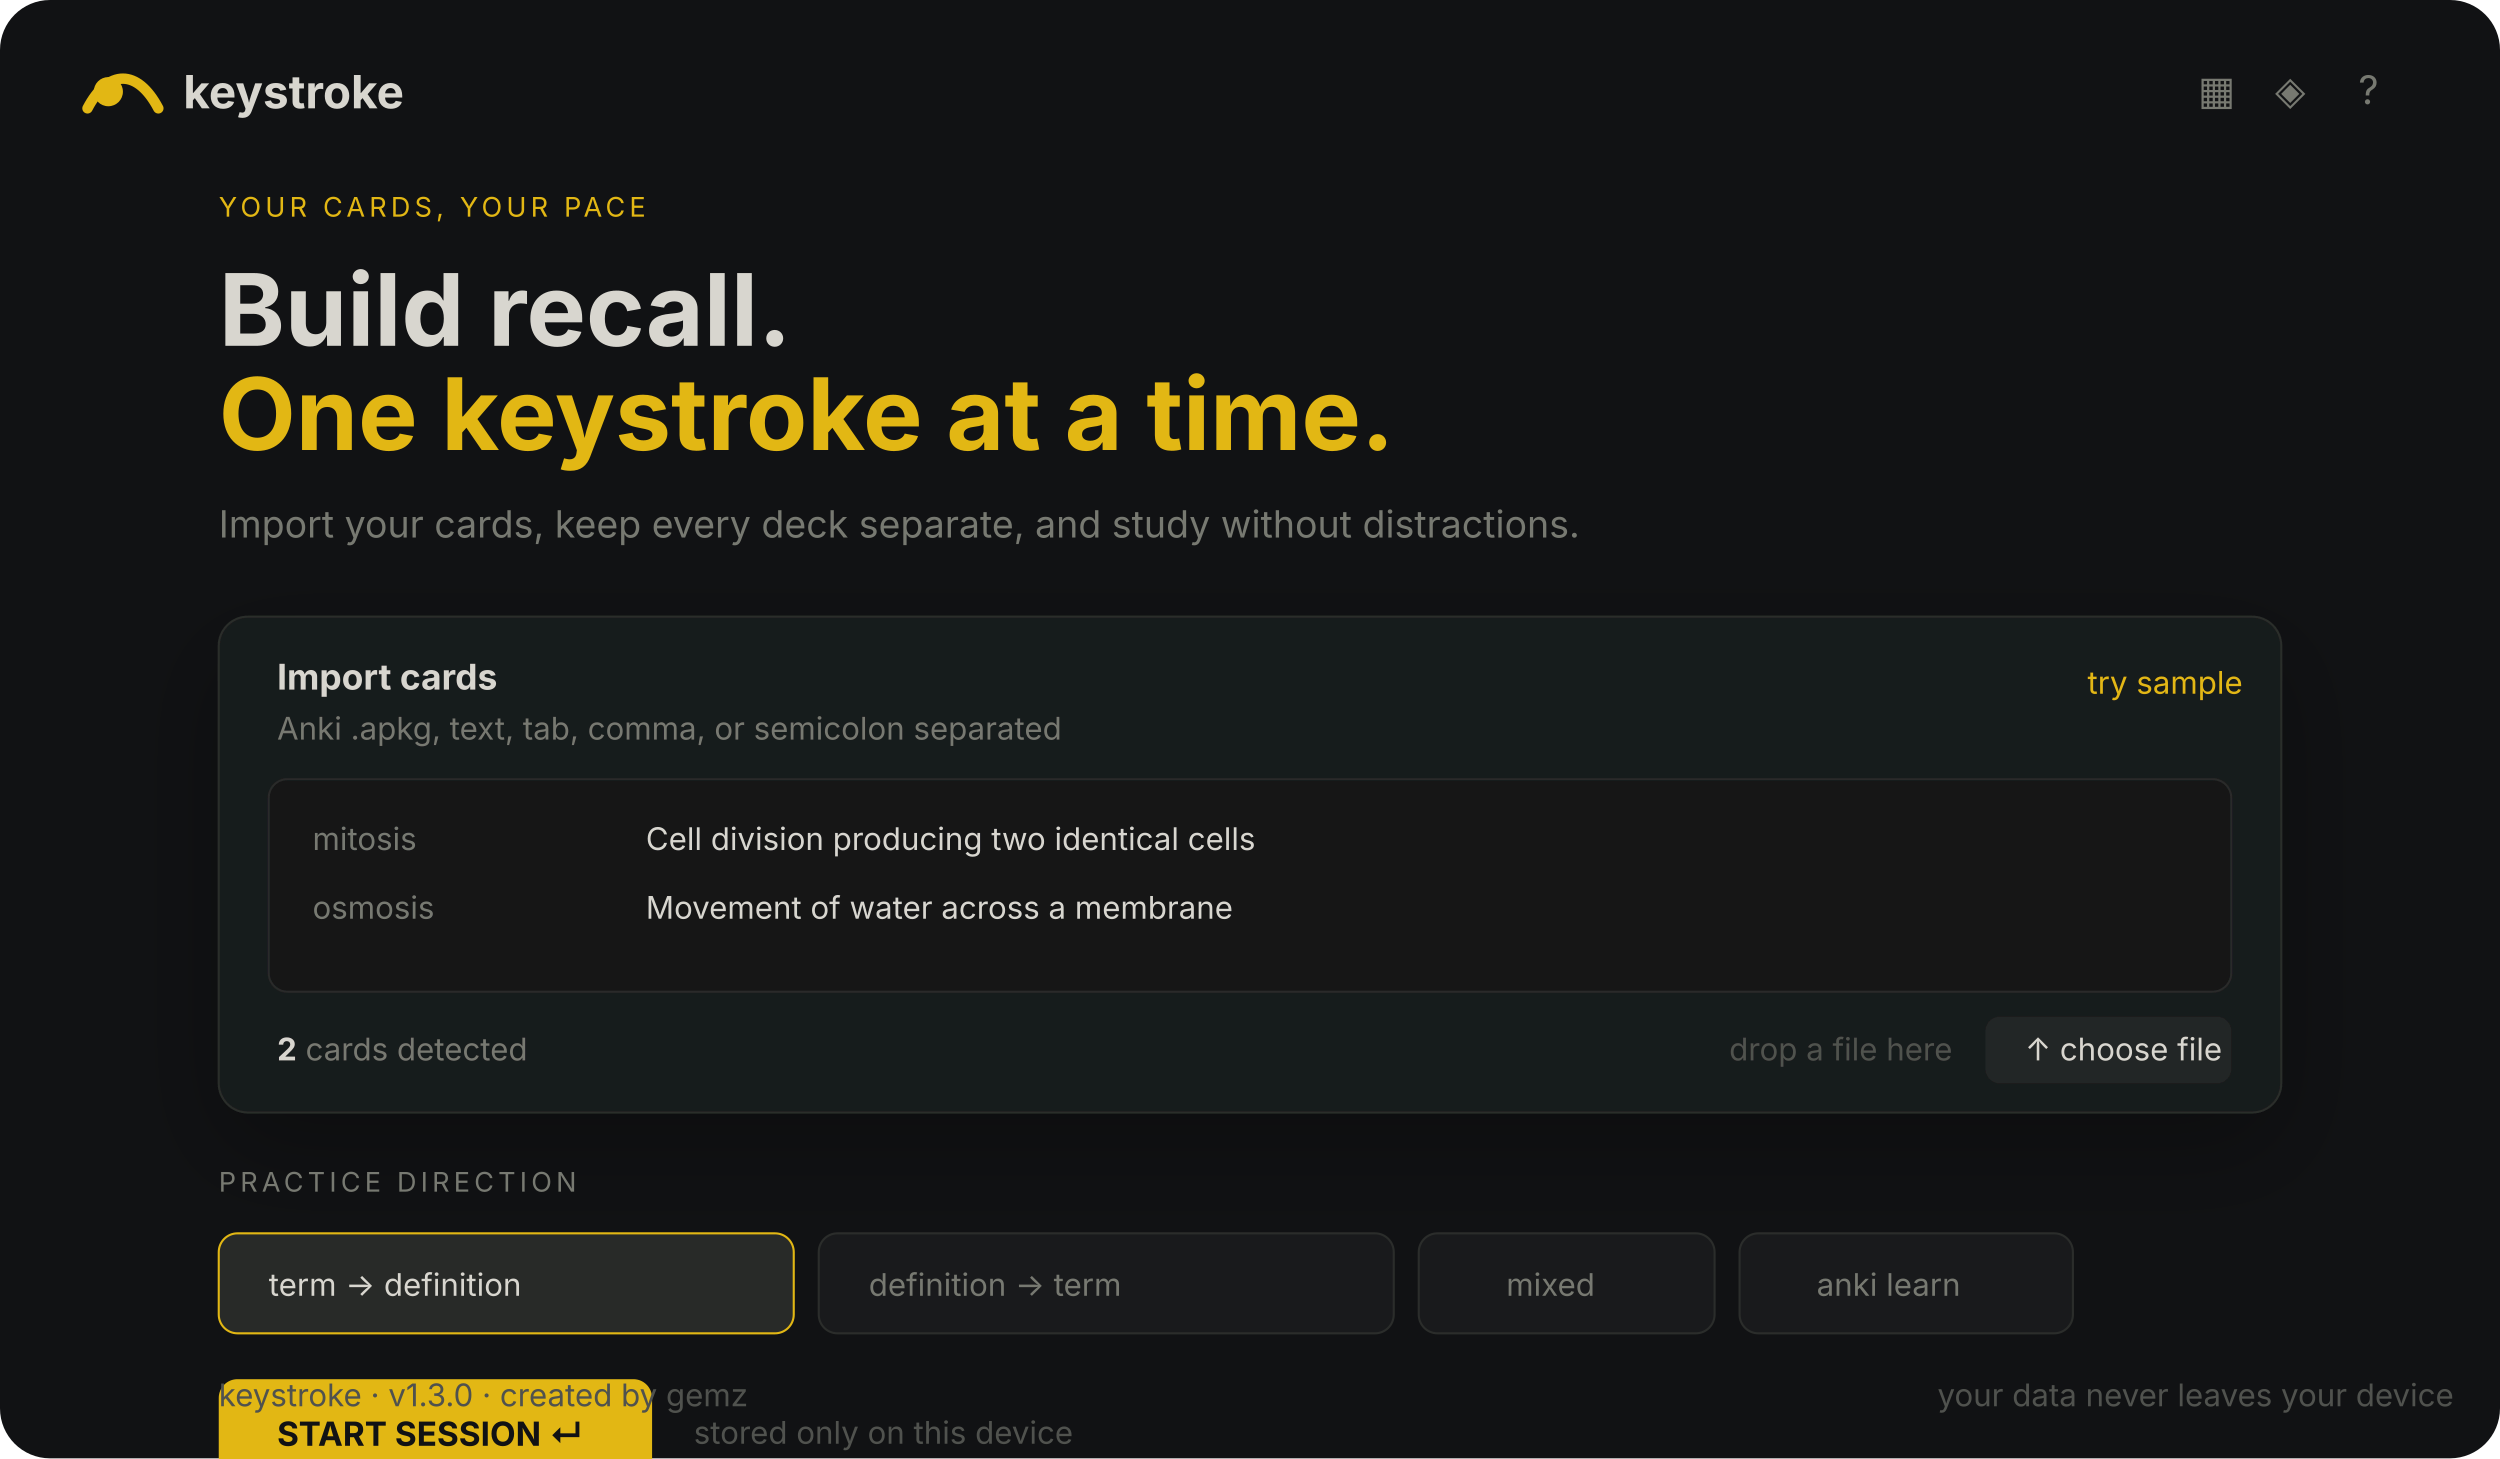
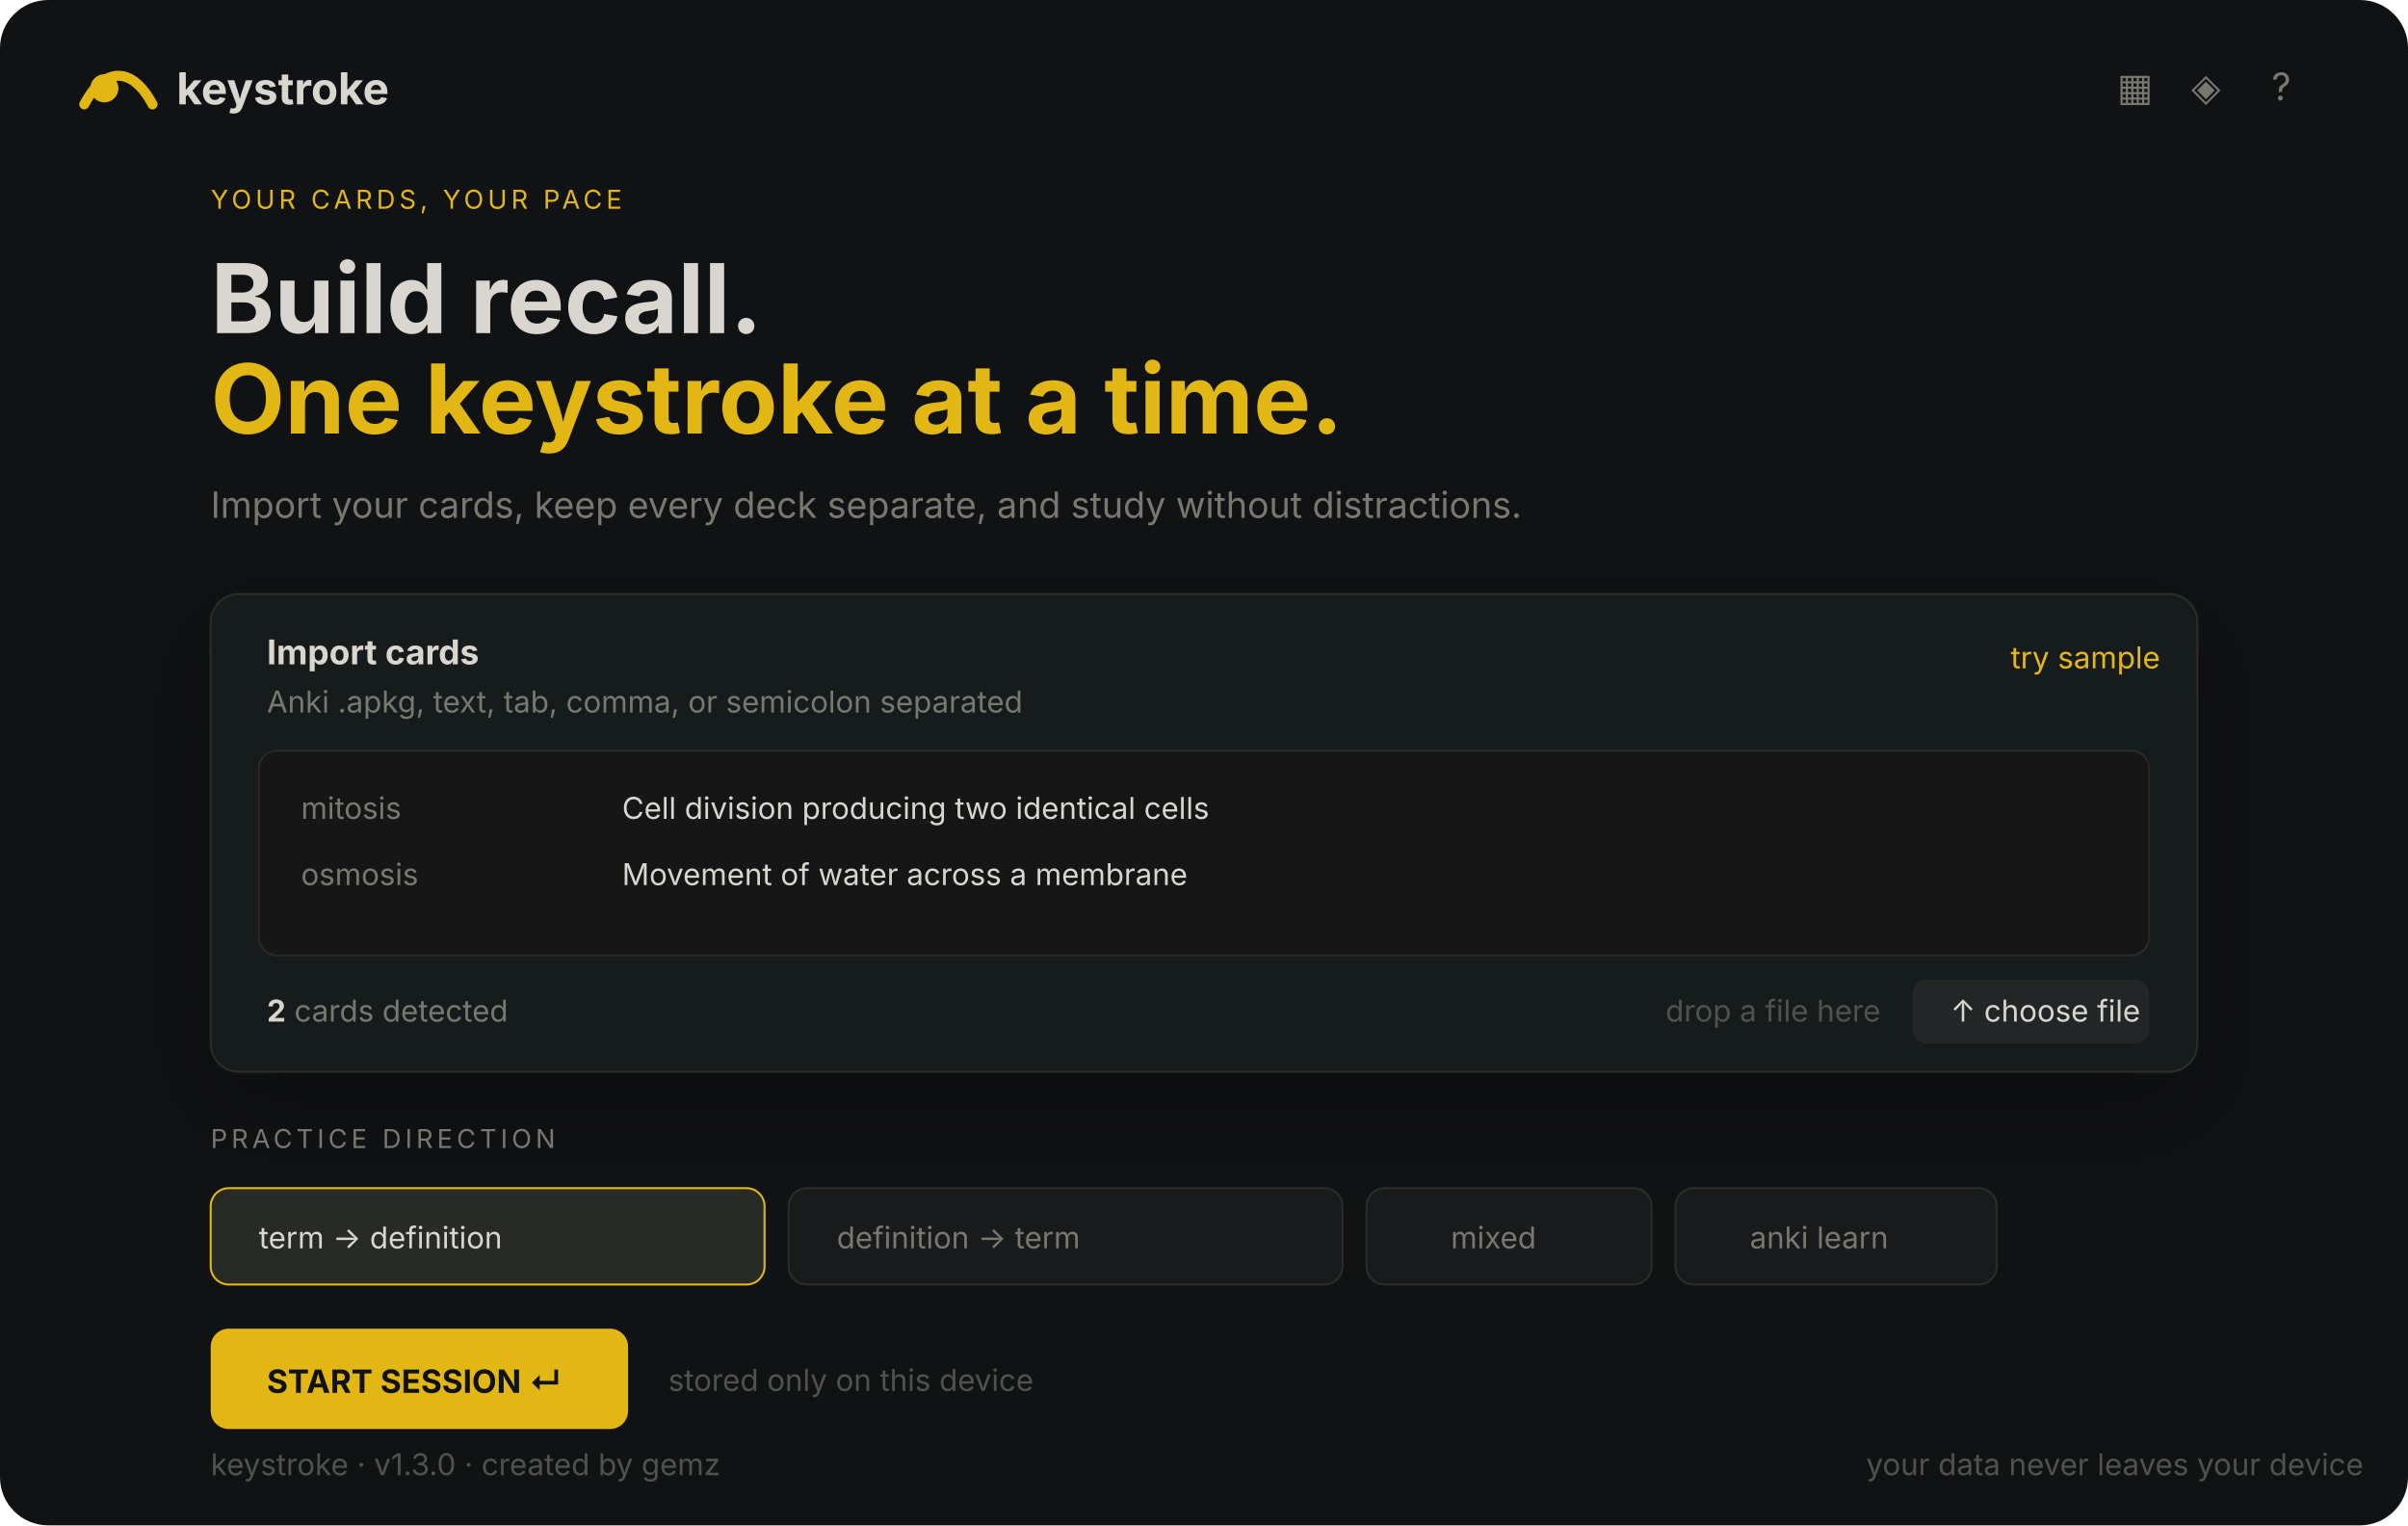
- <svg xmlns="http://www.w3.org/2000/svg" width="1200" height="700" viewBox="0 0 1200 700" role="img" aria-labelledby="title desc">
+ <svg xmlns="http://www.w3.org/2000/svg" width="1200" height="760" viewBox="0 0 1200 760" role="img" aria-labelledby="title desc">
  <defs>
    <filter id="shadow" x="-20%" y="-20%" width="140%" height="160%">
      <feDropShadow dx="0" dy="18" stdDeviation="24" flood-color="#000000" flood-opacity="0.28" />
    </filter>
    <style>
      text{font-family:-apple-system,BlinkMacSystemFont,"Segoe UI",sans-serif}
      .tiny{font-size:13px;letter-spacing:2px;text-transform:uppercase}.small{font-size:15px}.body{font-size:18px}.muted{fill:#777971}.faint{fill:#50524e}.main{fill:#d8d6cf}.accent{fill:#e2b714}
    </style>
  </defs>
-   <rect width="1200" height="700" rx="24" fill="#111214" />
+   <rect width="1200" height="760" rx="24" fill="#111214" />
  <circle cx="52" cy="44" r="7" fill="#e2b714" />
  <path d="M42 52c10-19 24-19 34 0" fill="none" stroke="#e2b714" stroke-width="5" stroke-linecap="round" />
  <text x="88" y="52" class="main" font-size="22" font-weight="650">keystroke</text>
  <text x="1055" y="50" class="muted" font-size="19">▦</text>
  <text x="1092" y="50" class="muted" font-size="19">◈</text>
  <text x="1132" y="50" class="muted" font-size="19">?</text>
  <g transform="translate(105 104)">
    <text x="0" y="0" class="tiny accent">YOUR CARDS, YOUR PACE</text>
    <text x="0" y="62" class="main" font-size="48" font-weight="720">Build recall.</text>
    <text x="0" y="112" class="accent" font-size="48" font-weight="720">One keystroke at a time.</text>
    <text x="0" y="154" class="body muted">Import your cards, keep every deck separate, and study without distractions.</text>
    <g transform="translate(0 192)" filter="url(#shadow)">
      <rect width="990" height="238" rx="14" fill="#191a1c" stroke="#2b2d2b" />
      <text x="28" y="35" class="main" font-size="17" font-weight="650">Import cards</text>
      <text x="28" y="59" class="small muted">Anki .apkg, text, tab, comma, or semicolon separated</text>
      <text x="897" y="37" class="small accent">try sample</text>
      <rect x="24" y="78" width="942" height="102" rx="9" fill="#141517" stroke="#292b29" />
      <text x="45" y="112" class="small muted">mitosis</text>
      <text x="205" y="112" class="small main">Cell division producing two identical cells</text>
      <text x="45" y="145" class="small muted">osmosis</text>
      <text x="205" y="145" class="small main">Movement of water across a membrane</text>
      <text x="28" y="213" class="small muted">
        <tspan fill="#d8d6cf" font-weight="700">2</tspan> cards detected</text>
      <text x="725" y="213" class="small faint">drop a file here</text>
      <rect x="848" y="192" width="118" height="32" rx="7" fill="#242625" />
      <text x="867" y="213" class="small main">↑ choose file</text>
    </g>
    <text x="0" y="468" class="tiny muted">PRACTICE DIRECTION</text>
    <g transform="translate(0 488)">
      <rect width="276" height="48" rx="9" fill="#282a28" stroke="#e2b714" />
      <text x="24" y="30" class="small main">term  →  definition</text>
      <rect x="288" width="276" height="48" rx="9" fill="#191a1c" stroke="#2b2d2b" />
      <text x="312" y="30" class="small muted">definition  →  term</text>
      <rect x="576" width="142" height="48" rx="9" fill="#191a1c" stroke="#2b2d2b" />
      <text x="618" y="30" class="small muted">mixed</text>
      <rect x="730" width="160" height="48" rx="9" fill="#191a1c" stroke="#2b2d2b" />
      <text x="767" y="30" class="small muted">anki learn</text>
    </g>
    <rect x="0" y="558" width="208" height="50" rx="9" fill="#e2b714" />
    <text x="28" y="590" fill="#111214" font-size="16" font-weight="750">START SESSION  ↵</text>
    <text x="228" y="589" class="small faint">stored only on this device</text>
  </g>
-   <text x="105" y="675" class="small faint">keystroke · v1.3.0 · created by gemz</text>
-   <text x="930" y="675" class="small faint">your data never leaves your device</text>
+   <text x="105" y="735" class="small faint">keystroke · v1.3.0 · created by gemz</text>
+   <text x="930" y="735" class="small faint">your data never leaves your device</text>
</svg>
